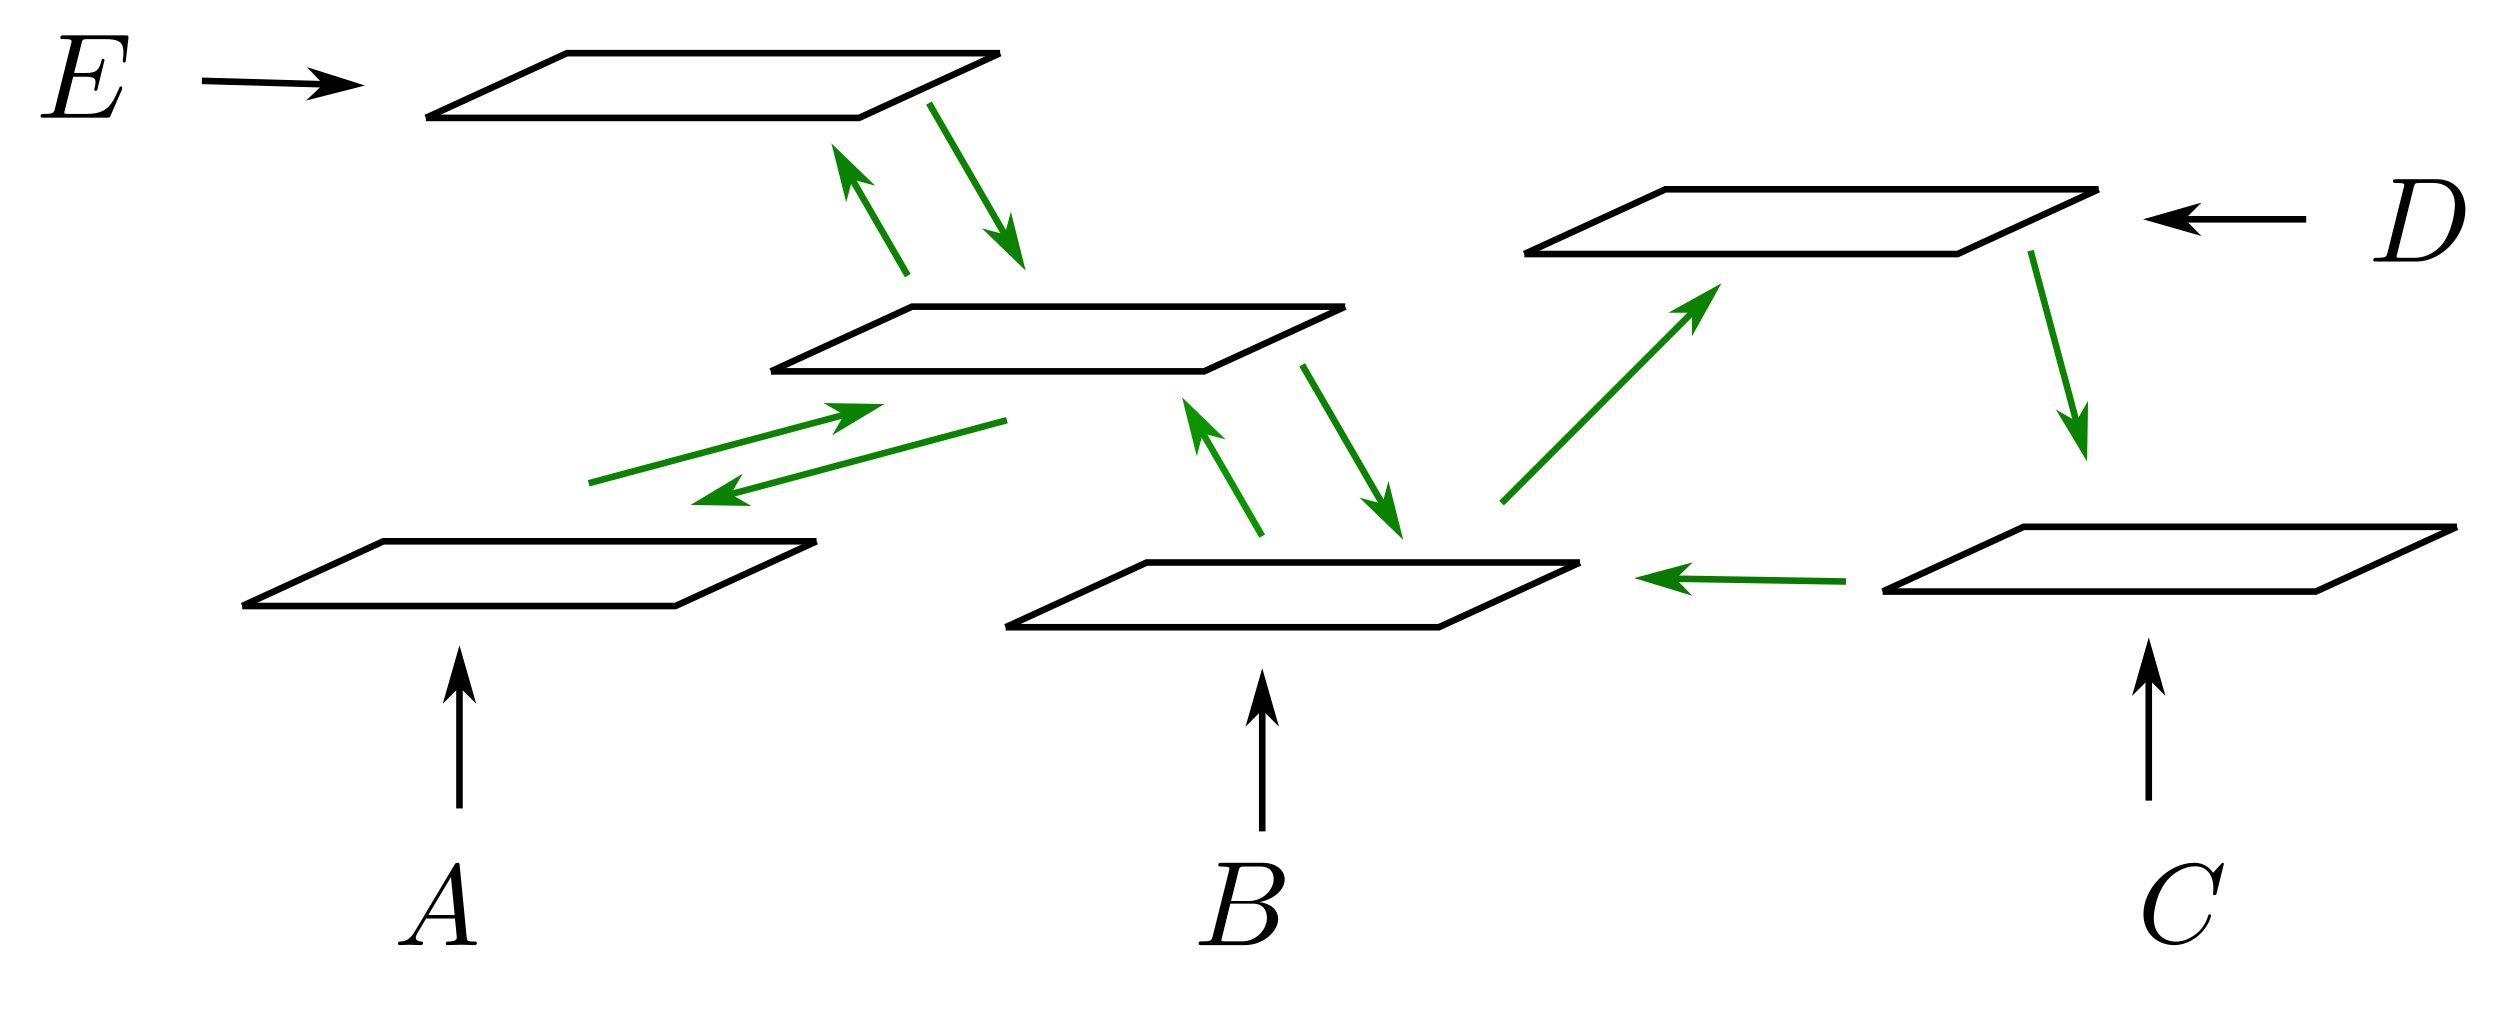
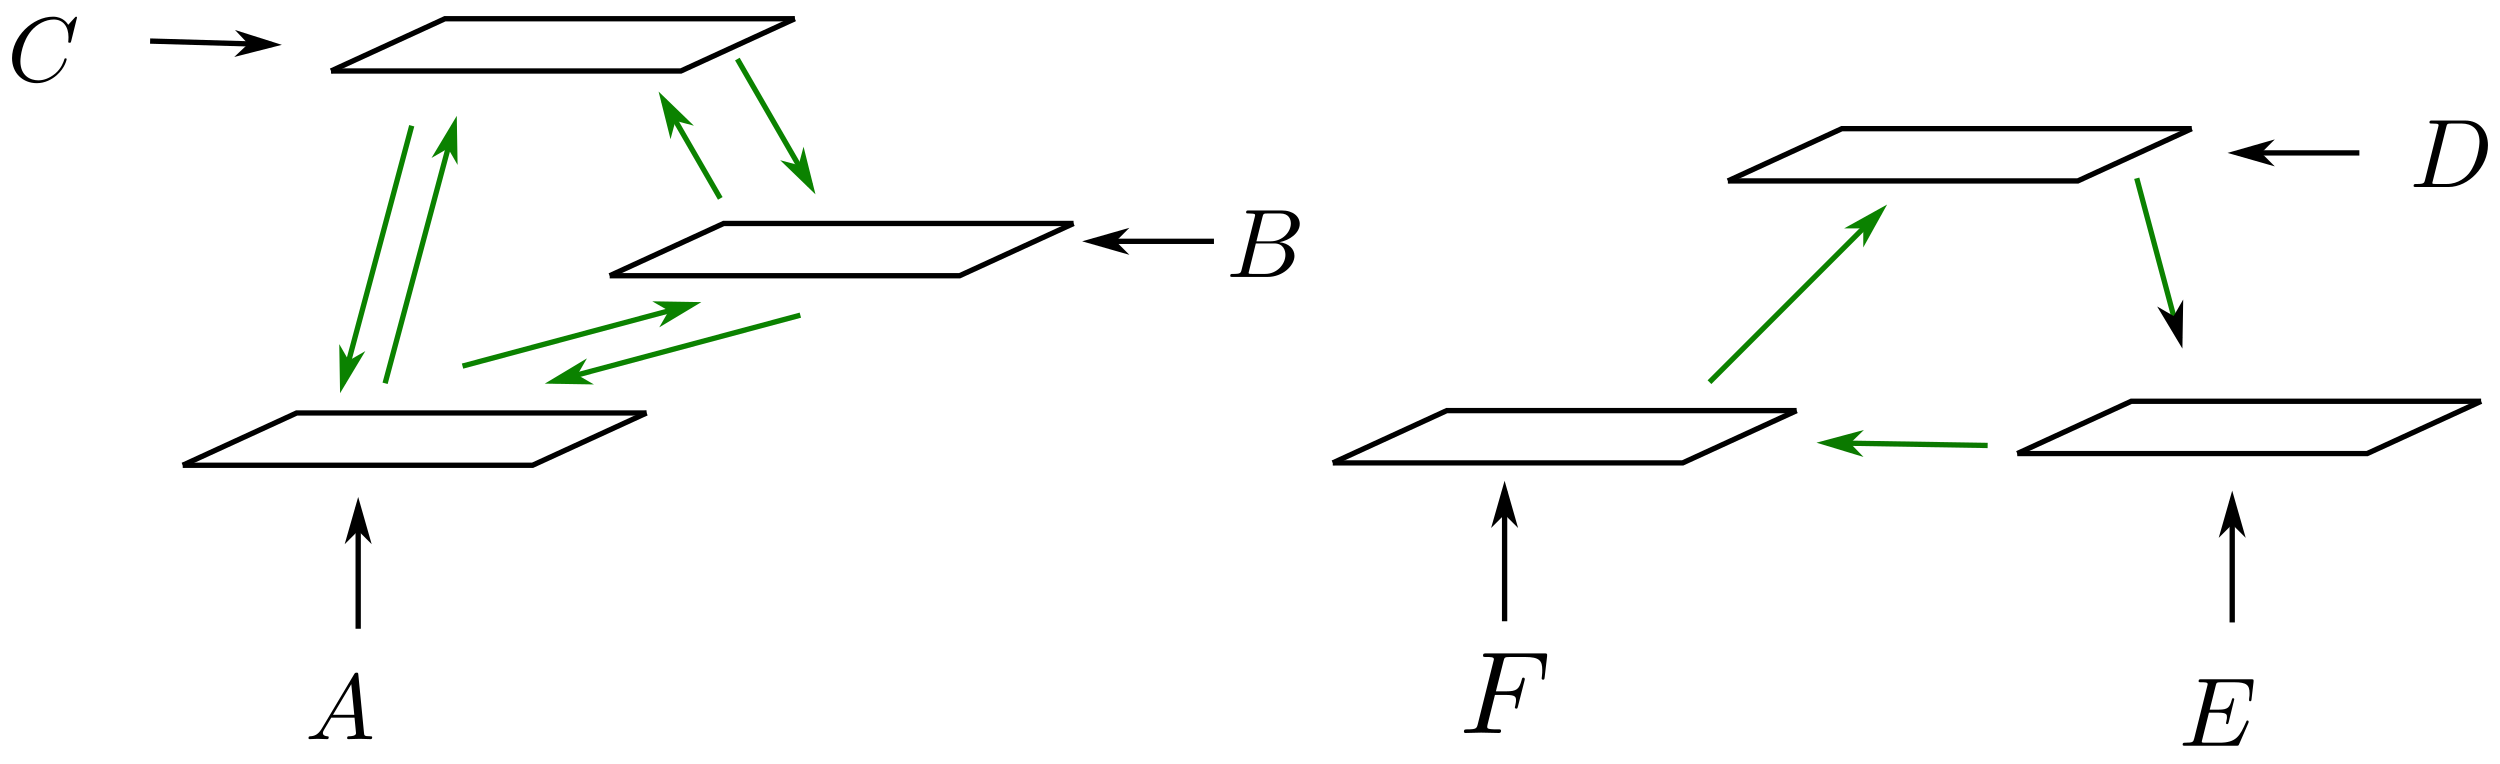
- <svg xmlns="http://www.w3.org/2000/svg" width="100.644mm" height="40.926mm" viewBox="0 0 100.644 40.926" version="1.1" id="svg8">
+ <svg xmlns="http://www.w3.org/2000/svg" width="124.606mm" height="38.069mm" viewBox="0 0 124.606 38.069" version="1.1" id="svg8">
  <defs id="defs2">
+     <marker style="overflow:visible" id="marker4322" refX="0" refY="0" orient="auto">
+       <path transform="matrix(-0.4,0,0,-0.4,-4,0)" style="fill:#000000;fill-opacity:1;fill-rule:evenodd;stroke:#000000;stroke-width:1pt;stroke-opacity:1" d="M 0,0 5,-5 -12.5,0 5,5 Z" id="path4320" />
+     </marker>
+     <marker orient="auto" refY="0" refX="0" id="Arrow1Sstart" style="overflow:visible">
+       <path id="path3519" d="M 0,0 5,-5 -12.5,0 5,5 Z" style="fill:#000000;fill-opacity:1;fill-rule:evenodd;stroke:#000000;stroke-width:1pt;stroke-opacity:1" transform="matrix(0.2,0,0,0.2,1.2,0)" />
+     </marker>
+     <marker orient="auto" refY="0" refX="0" id="marker3770" style="overflow:visible">
+       <path id="path3513" d="M 0,0 5,-5 -12.5,0 5,5 Z" style="fill:#000000;fill-opacity:1;fill-rule:evenodd;stroke:#000000;stroke-width:1pt;stroke-opacity:1" transform="matrix(0.4,0,0,0.4,4,0)" />
+     </marker>
+     <marker style="overflow:visible" id="marker3449" refX="0" refY="0" orient="auto">
+       <path transform="matrix(-0.4,0,0,-0.4,-4,0)" style="fill:#000000;fill-opacity:1;fill-rule:evenodd;stroke:#000000;stroke-width:1pt;stroke-opacity:1" d="M 0,0 5,-5 -12.5,0 5,5 Z" id="path3447" />
+     </marker>
+     <marker style="overflow:visible" id="marker1851" refX="0" refY="0" orient="auto">
+       <path transform="matrix(-0.4,0,0,-0.4,-4,0)" style="fill:#0b8200;fill-opacity:1;fill-rule:evenodd;stroke:#0b8200;stroke-width:1pt;stroke-opacity:1" d="M 0,0 5,-5 -12.5,0 5,5 Z" id="path1849" />
+     </marker>
    <marker orient="auto" refY="0" refX="0" id="marker5841" style="overflow:visible">
-       <path id="path5839" d="M 0,0 5,-5 -12.5,0 5,5 Z" style="fill:#0b8200;fill-opacity:1;fill-rule:evenodd;stroke:#0b8200;stroke-width:1pt;stroke-opacity:1" transform="matrix(-0.4,0,0,-0.4,-4,0)" />
+       <path id="path5839" d="M 0,0 5,-5 -12.5,0 5,5 Z" style="fill:#000000;fill-opacity:1;fill-rule:evenodd;stroke:#000000;stroke-width:1pt;stroke-opacity:1" transform="matrix(-0.4,0,0,-0.4,-4,0)" />
    </marker>
    <marker orient="auto" refY="0" refX="0" id="marker5702" style="overflow:visible">
      <path id="path5700" d="M 0,0 5,-5 -12.5,0 5,5 Z" style="fill:#0b8200;fill-opacity:1;fill-rule:evenodd;stroke:#0b8200;stroke-width:1pt;stroke-opacity:1" transform="matrix(-0.4,0,0,-0.4,-4,0)" />
    </marker>
    <marker orient="auto" refY="0" refX="0" id="marker5569" style="overflow:visible">
      <path id="path5567" d="M 0,0 5,-5 -12.5,0 5,5 Z" style="fill:#0b8200;fill-opacity:1;fill-rule:evenodd;stroke:#0b8200;stroke-width:1pt;stroke-opacity:1" transform="matrix(-0.4,0,0,-0.4,-4,0)" />
    </marker>
    <marker orient="auto" refY="0" refX="0" id="marker5506" style="overflow:visible">
      <path id="path5504" d="M 0,0 5,-5 -12.5,0 5,5 Z" style="fill:#0b8200;fill-opacity:1;fill-rule:evenodd;stroke:#0b8200;stroke-width:1pt;stroke-opacity:1" transform="matrix(-0.4,0,0,-0.4,-4,0)" />
    </marker>
    <marker orient="auto" refY="0" refX="0" id="marker5443" style="overflow:visible">
      <path id="path5441" d="M 0,0 5,-5 -12.5,0 5,5 Z" style="fill:#0b8200;fill-opacity:1;fill-rule:evenodd;stroke:#0b8200;stroke-width:1pt;stroke-opacity:1" transform="matrix(-0.4,0,0,-0.4,-4,0)" />
    </marker>
    <marker orient="auto" refY="0" refX="0" id="Arrow1Mstart" style="overflow:visible">
      <path id="path926" d="M 0,0 5,-5 -12.5,0 5,5 Z" style="fill:#0b7900;fill-opacity:1;fill-rule:evenodd;stroke:#0b7900;stroke-width:1pt;stroke-opacity:1" transform="matrix(0.4,0,0,0.4,4,0)" />
    </marker>
    <marker orient="auto" refY="0" refX="0" id="marker4563" style="overflow:visible">
      <path id="path4561" d="M 0,0 5,-5 -12.5,0 5,5 Z" style="fill:#000000;fill-opacity:1;fill-rule:evenodd;stroke:#000000;stroke-width:1pt;stroke-opacity:1" transform="matrix(-0.4,0,0,-0.4,-4,0)" />
    </marker>
    <marker orient="auto" refY="0" refX="0" id="marker4455" style="overflow:visible">
      <path id="path4453" d="M 0,0 5,-5 -12.5,0 5,5 Z" style="fill:#000000;fill-opacity:1;fill-rule:evenodd;stroke:#000000;stroke-width:1pt;stroke-opacity:1" transform="matrix(-0.4,0,0,-0.4,-4,0)" />
    </marker>
    <marker orient="auto" refY="0" refX="0" id="marker4353" style="overflow:visible">
      <path id="path4351" d="M 0,0 5,-5 -12.5,0 5,5 Z" style="fill:#000000;fill-opacity:1;fill-rule:evenodd;stroke:#000000;stroke-width:1pt;stroke-opacity:1" transform="matrix(-0.4,0,0,-0.4,-4,0)" />
-     </marker>
-     <marker orient="auto" refY="0" refX="0" id="marker4083" style="overflow:visible">
-       <path id="path4081" d="M 0,0 5,-5 -12.5,0 5,5 Z" style="fill:#0c9400;fill-opacity:1;fill-rule:evenodd;stroke:#0c9400;stroke-width:1pt;stroke-opacity:1" transform="matrix(-0.4,0,0,-0.4,-4,0)" />
    </marker>
    <marker orient="auto" refY="0" refX="0" id="marker4005" style="overflow:visible">
      <path id="path4003" d="M 0,0 5,-5 -12.5,0 5,5 Z" style="fill:#0b8200;fill-opacity:1;fill-rule:evenodd;stroke:#0b8200;stroke-width:1pt;stroke-opacity:1" transform="matrix(-0.4,0,0,-0.4,-4,0)" />
    </marker>
    <marker style="overflow:visible" id="marker3633" refX="0" refY="0" orient="auto">
      <path transform="matrix(-0.4,0,0,-0.4,-4,0)" style="fill:#000000;fill-opacity:1;fill-rule:evenodd;stroke:#000000;stroke-width:1pt;stroke-opacity:1" d="M 0,0 5,-5 -12.5,0 5,5 Z" id="path3631" />
    </marker>
    <marker style="overflow:visible" id="marker3573" refX="0" refY="0" orient="auto">
      <path transform="matrix(-0.4,0,0,-0.4,-4,0)" style="fill:#0b8200;fill-opacity:1;fill-rule:evenodd;stroke:#0b8200;stroke-width:1pt;stroke-opacity:1" d="M 0,0 5,-5 -12.5,0 5,5 Z" id="path3571" />
    </marker>
    <marker orient="auto" refY="0" refX="0" id="Arrow1Mend" style="overflow:visible">
      <path id="path929" d="M 0,0 5,-5 -12.5,0 5,5 Z" style="fill:#000000;fill-opacity:1;fill-rule:evenodd;stroke:#000000;stroke-width:1pt;stroke-opacity:1" transform="matrix(-0.4,0,0,-0.4,-4,0)" />
    </marker>
    <marker orient="auto" refY="0" refX="0" id="Arrow1Mend-6" style="overflow:visible">
      <path id="path929-1" d="M 0,0 5,-5 -12.5,0 5,5 Z" style="fill:#000000;fill-opacity:1;fill-rule:evenodd;stroke:#000000;stroke-width:1pt;stroke-opacity:1" transform="matrix(-0.4,0,0,-0.4,-4,0)" />
    </marker>
    <marker orient="auto" refY="0" refX="0" id="Arrow1Mend-7" style="overflow:visible">
      <path id="path929-9" d="M 0,0 5,-5 -12.5,0 5,5 Z" style="fill:#000000;fill-opacity:1;fill-rule:evenodd;stroke:#000000;stroke-width:1pt;stroke-opacity:1" transform="matrix(-0.4,0,0,-0.4,-4,0)" />
    </marker>
    <marker orient="auto" refY="0" refX="0" id="Arrow1Mend-0" style="overflow:visible">
      <path id="path929-2" d="M 0,0 5,-5 -12.5,0 5,5 Z" style="fill:#000000;fill-opacity:1;fill-rule:evenodd;stroke:#000000;stroke-width:1pt;stroke-opacity:1" transform="matrix(-0.4,0,0,-0.4,-4,0)" />
    </marker>
    <marker orient="auto" refY="0" refX="0" id="Arrow1Mend-75" style="overflow:visible">
      <path id="path929-92" d="M 0,0 5,-5 -12.5,0 5,5 Z" style="fill:#000000;fill-opacity:1;fill-rule:evenodd;stroke:#000000;stroke-width:1pt;stroke-opacity:1" transform="matrix(-0.4,0,0,-0.4,-4,0)" />
    </marker>
    <marker style="overflow:visible" id="marker3573-9" refX="0" refY="0" orient="auto">
      <path transform="matrix(-0.4,0,0,-0.4,-4,0)" style="fill:#0b8200;fill-opacity:1;fill-rule:evenodd;stroke:#0b8200;stroke-width:1pt;stroke-opacity:1" d="M 0,0 5,-5 -12.5,0 5,5 Z" id="path3571-7" />
    </marker>
+     <marker orient="auto" refY="0" refX="0" id="marker5569-3" style="overflow:visible">
+       <path id="path5567-6" d="M 0,0 5,-5 -12.5,0 5,5 Z" style="fill:#0b8200;fill-opacity:1;fill-rule:evenodd;stroke:#0b8200;stroke-width:1pt;stroke-opacity:1" transform="matrix(-0.4,0,0,-0.4,-4,0)" />
+     </marker>
+     <marker style="overflow:visible" id="marker1851-5" refX="0" refY="0" orient="auto">
+       <path transform="matrix(-0.4,0,0,-0.4,-4,0)" style="fill:#0b8200;fill-opacity:1;fill-rule:evenodd;stroke:#0b8200;stroke-width:1pt;stroke-opacity:1" d="M 0,0 5,-5 -12.5,0 5,5 Z" id="path1849-3" />
+     </marker>
  </defs>
-   <g id="layer1" transform="translate(-1.157226,-3.460434)">
+   <g id="layer1" transform="translate(-1.802295,-4.668043)">
    <g id="g855" transform="translate(-7.46503,14.36309)">
      <path id="path836" d="M 41.494,10.888 H 24.054 l -5.679,2.606" style="fill:none;stroke:#000000;stroke-width:0.265px;stroke-linecap:butt;stroke-linejoin:miter;stroke-opacity:1" />
      <path id="path836-3" d="M 18.375,13.494 H 35.814 L 41.494,10.888" style="fill:none;stroke:#000000;stroke-width:0.265px;stroke-linecap:butt;stroke-linejoin:miter;stroke-opacity:1" />
    </g>
-     <g id="g855-6" transform="translate(58.57268,13.78117)">
+     <g id="g855-6" transform="translate(83.97269,13.78117)">
      <path id="path836-7" d="M 41.494,10.888 H 24.054 l -5.679,2.606" style="fill:none;stroke:#000000;stroke-width:0.265px;stroke-linecap:butt;stroke-linejoin:miter;stroke-opacity:1" />
      <path id="path836-3-5" d="M 18.375,13.494 H 35.814 L 41.494,10.888" style="fill:none;stroke:#000000;stroke-width:0.265px;stroke-linecap:butt;stroke-linejoin:miter;stroke-opacity:1" />
    </g>
-     <g id="g855-3" transform="translate(23.26596,15.21757)">
+     <g id="g855-3" transform="translate(49.85626,14.24638)">
      <path id="path836-5" d="M 41.494,10.888 H 24.054 l -5.679,2.606" style="fill:none;stroke:#000000;stroke-width:0.265px;stroke-linecap:butt;stroke-linejoin:miter;stroke-opacity:1" />
      <path id="path836-3-6" d="M 18.375,13.494 H 35.814 L 41.494,10.888" style="fill:none;stroke:#000000;stroke-width:0.265px;stroke-linecap:butt;stroke-linejoin:miter;stroke-opacity:1" />
    </g>
    <g id="g855-2" transform="translate(13.81656,4.917721)">
      <path id="path836-9" d="M 41.494,10.888 H 24.054 l -5.679,2.606" style="fill:none;stroke:#000000;stroke-width:0.265px;stroke-linecap:butt;stroke-linejoin:miter;stroke-opacity:1" />
      <path id="path836-3-1" d="M 18.375,13.494 H 35.814 L 41.494,10.888" style="fill:none;stroke:#000000;stroke-width:0.265px;stroke-linecap:butt;stroke-linejoin:miter;stroke-opacity:1" />
    </g>
-     <g id="g855-27" transform="translate(44.14915,0.1930188)">
+     <g id="g855-27" transform="translate(69.54916,0.1930188)">
      <path id="path836-0" d="M 41.494,10.888 H 24.054 l -5.679,2.606" style="fill:none;stroke:#000000;stroke-width:0.265px;stroke-linecap:butt;stroke-linejoin:miter;stroke-opacity:1" />
      <path id="path836-3-9" d="M 18.375,13.494 H 35.814 L 41.494,10.888" style="fill:none;stroke:#000000;stroke-width:0.265px;stroke-linecap:butt;stroke-linejoin:miter;stroke-opacity:1" />
    </g>
    <g id="g855-36" transform="translate(-0.07406737,-5.287636)">
      <path id="path836-06" d="M 41.494,10.888 H 24.054 l -5.679,2.606" style="fill:none;stroke:#000000;stroke-width:0.265px;stroke-linecap:butt;stroke-linejoin:miter;stroke-opacity:1" />
      <path id="path836-3-2" d="M 18.375,13.494 H 35.814 L 41.494,10.888" style="fill:none;stroke:#000000;stroke-width:0.265px;stroke-linecap:butt;stroke-linejoin:miter;stroke-opacity:1" />
    </g>
    <path style="fill:none;stroke:#000000;stroke-width:0.265;stroke-linecap:butt;stroke-linejoin:miter;stroke-miterlimit:4;stroke-dasharray:none;stroke-opacity:1;marker-end:url(#Arrow1Mend)" d="M 19.655,36.007 V 29.96" id="path918" />
-     <path style="fill:none;stroke:#000000;stroke-width:0.265;stroke-linecap:butt;stroke-linejoin:miter;stroke-miterlimit:4;stroke-dasharray:none;stroke-opacity:1;marker-end:url(#Arrow1Mend-6)" d="M 51.972,36.93 V 30.882" id="path918-8" />
-     <path style="fill:none;stroke:#000000;stroke-width:0.265;stroke-linecap:butt;stroke-linejoin:miter;stroke-miterlimit:4;stroke-dasharray:none;stroke-opacity:1;marker-end:url(#Arrow1Mend-7)" d="M 87.661,35.692 V 29.644" id="path918-2" />
-     <path style="fill:none;stroke:#000000;stroke-width:0.265;stroke-linecap:butt;stroke-linejoin:miter;stroke-miterlimit:4;stroke-dasharray:none;stroke-opacity:1;marker-end:url(#Arrow1Mend-0)" d="M 93.999,12.289 H 87.952" id="path918-3" />
+     <path style="fill:none;stroke:#000000;stroke-width:0.265;stroke-linecap:butt;stroke-linejoin:miter;stroke-miterlimit:4;stroke-dasharray:none;stroke-opacity:1;marker-end:url(#Arrow1Mend-6)" d="M 62.309,16.696 H 56.261" id="path918-8" />
+     <path style="fill:none;stroke:#000000;stroke-width:0.265;stroke-linecap:butt;stroke-linejoin:miter;stroke-miterlimit:4;stroke-dasharray:none;stroke-opacity:1;marker-end:url(#Arrow1Mend-7)" d="M 113.061,35.692 V 29.644" id="path918-2" />
+     <path style="fill:none;stroke:#000000;stroke-width:0.265;stroke-linecap:butt;stroke-linejoin:miter;stroke-miterlimit:4;stroke-dasharray:none;stroke-opacity:1;marker-end:url(#Arrow1Mend-0)" d="m 119.399,12.289 h -6.048" id="path918-3" />
    <path style="fill:none;stroke:#000000;stroke-width:0.265;stroke-linecap:butt;stroke-linejoin:miter;stroke-miterlimit:4;stroke-dasharray:none;stroke-opacity:1;marker-end:url(#Arrow1Mend-75)" d="m 9.284,6.715 6.045,0.173" id="path918-28" />
    <g id="g3246" transform="matrix(0.3096907,0,0,0.3096907,-9.046558,10.26379)">
      <g word-spacing="normal" letter-spacing="normal" font-size-adjust="none" font-stretch="normal" font-weight="normal" font-variant="normal" font-style="normal" stroke-miterlimit="10.433" xml:space="preserve" transform="matrix(0.3,0,0,-0.3,-52.5,222.75)" id="content" style="font-style:normal;font-variant:normal;font-weight:normal;font-stretch:normal;letter-spacing:normal;word-spacing:normal;text-anchor:start;fill:none;fill-opacity:1;fill-rule:evenodd;stroke:#000000;stroke-linecap:butt;stroke-linejoin:miter;stroke-miterlimit:10.433;stroke-dasharray:none;stroke-dashoffset:0;stroke-opacity:1">
        <path id="path3243" d="m 464.44,411.93 -0.19,-0.3 -0.18,-0.29 -0.19,-0.28 -0.19,-0.26 -0.18,-0.25 -0.19,-0.23 -0.19,-0.22 -0.18,-0.21 -0.19,-0.2 -0.19,-0.18 -0.18,-0.17 -0.19,-0.16 -0.19,-0.15 -0.18,-0.14 -0.19,-0.13 -0.19,-0.12 -0.19,-0.11 -0.19,-0.1 -0.19,-0.09 -0.19,-0.09 -0.19,-0.07 -0.2,-0.07 -0.19,-0.07 -0.2,-0.05 -0.19,-0.05 -0.2,-0.04 -0.2,-0.04 -0.19,-0.03 -0.41,-0.05 -0.4,-0.03 c -0.61,-0.05 -1.05,-0.05 -1.05,-1 0,-0.3 0.25,-0.55 0.64,-0.55 1.34,0 2.89,0.16 4.28,0.16 1.64,0 3.39,-0.16 4.99,-0.16 0.29,0 0.95,0 0.95,0.95 0,0.55 -0.45,0.6 -0.8,0.6 -1.15,0.09 -2.34,0.5 -2.34,1.73 0,0.61 0.3,1.16 0.69,1.84 l 3.79,6.39 h 12.5 l -0.14,1.54 h -11.42 l 9.83,16.45 1.59,-16.45 0.14,-1.54 c 0.11,-1.04 0.8,-7.82 0.8,-8.32 0,-1.5 -2.59,-1.64 -3.58,-1.64 -0.7,0 -1.2,0 -1.2,-1 0,-0.55 0.59,-0.55 0.7,-0.55 2.03,0 4.19,0.16 6.22,0.16 1.25,0 4.39,-0.16 5.64,-0.16 0.3,0 0.89,0 0.89,1 0,0.55 -0.5,0.55 -1.14,0.55 -3.09,0 -3.09,0.34 -3.25,1.79 l -3.03,31.13 c -0.11,1 -0.11,1.2 -0.95,1.2 -0.8,0 -0.99,-0.34 -1.3,-0.84 z" style="fill:#000000;stroke-width:0" />
      </g>
    </g>
-     <g id="g3296" transform="matrix(0.3246155,0,0,0.3246155,21.88863,8.758022)">
+     <g id="g3296" transform="matrix(0.3246155,0,0,0.3246155,35.59762,-14.27953)">
      <g word-spacing="normal" letter-spacing="normal" font-size-adjust="none" font-stretch="normal" font-weight="normal" font-variant="normal" font-style="normal" stroke-miterlimit="10.433" xml:space="preserve" transform="matrix(0.3,0,0,-0.3,-52.5,222.75)" id="g3294" style="font-style:normal;font-variant:normal;font-weight:normal;font-stretch:normal;letter-spacing:normal;word-spacing:normal;text-anchor:start;fill:none;fill-opacity:1;fill-rule:evenodd;stroke:#000000;stroke-linecap:butt;stroke-linejoin:miter;stroke-miterlimit:10.433;stroke-dasharray:none;stroke-dashoffset:0;stroke-opacity:1">
        <path id="path3292" d="m 463.49,410.09 -0.05,-0.18 -0.04,-0.17 -0.05,-0.16 -0.04,-0.15 -0.04,-0.15 -0.05,-0.13 -0.05,-0.13 -0.05,-0.12 -0.05,-0.11 -0.06,-0.11 -0.07,-0.1 -0.07,-0.09 -0.07,-0.09 -0.09,-0.07 -0.09,-0.08 -0.11,-0.06 -0.11,-0.07 -0.13,-0.05 -0.13,-0.05 -0.15,-0.05 -0.16,-0.04 -0.09,-0.02 -0.09,-0.01 -0.09,-0.02 -0.1,-0.02 -0.1,-0.01 -0.1,-0.01 -0.11,-0.01 -0.12,-0.02 -0.11,-0.01 -0.13,-0.01 h -0.12 l -0.13,-0.01 -0.14,-0.01 h -0.14 l -0.14,-0.01 h -0.15 l -0.16,-0.01 h -0.16 -0.16 -0.17 -0.18 -0.18 c -0.85,0 -1.35,0 -1.35,-1 0,-0.55 0.46,-0.55 1.35,-0.55 h 17.78 c 7.87,0 13.75,5.87 13.75,10.76 0,3.58 -2.89,6.47 -7.72,7.02 5.19,0.95 10.42,4.64 10.42,9.38 0,3.68 -3.3,6.87 -9.28,6.87 l -0.69,-1.55 c 4.38,0 5.42,-2.93 5.42,-5.12 0,-4.39 -4.28,-9.13 -10.35,-9.13 h -7.27 l -0.3,-1.09 h 9.41 c 4.78,0 5.73,-3.69 5.73,-5.83 0,-4.94 -4.43,-9.76 -10.31,-9.76 h -6.78 c -0.69,0 -0.8,0 -1.09,0.04 -0.5,0.05 -0.64,0.1 -0.64,0.5 0,0.14 0,0.25 0.25,1.14 l 3.43,13.91 0.3,1.09 3.08,12.36 c 0.45,1.74 0.54,1.89 2.7,1.89 h 6.42 l 0.69,1.55 h -16.73 c -0.94,0 -1.44,0 -1.44,-1 0,-0.55 0.44,-0.55 1.39,-0.55 0.09,0 1.05,0 1.89,-0.09 0.89,-0.11 1.34,-0.16 1.34,-0.8 0,-0.2 -0.04,-0.36 -0.2,-0.95 z" style="fill:#000000;stroke-width:0" />
      </g>
    </g>
-     <g id="g3349" transform="matrix(0.3050723,0,0,0.3050723,61.54629,10.62998)">
+     <g id="g3349" transform="matrix(0.3050723,0,0,0.3050723,-23.49834,-22.06496)">
      <g word-spacing="normal" letter-spacing="normal" font-size-adjust="none" font-stretch="normal" font-weight="normal" font-variant="normal" font-style="normal" stroke-miterlimit="10.433" xml:space="preserve" transform="matrix(0.3,0,0,-0.3,-52.5,222.75)" id="g3347" style="font-style:normal;font-variant:normal;font-weight:normal;font-stretch:normal;letter-spacing:normal;word-spacing:normal;text-anchor:start;fill:none;fill-opacity:1;fill-rule:evenodd;stroke:#000000;stroke-linecap:butt;stroke-linejoin:miter;stroke-miterlimit:10.433;stroke-dasharray:none;stroke-dashoffset:0;stroke-opacity:1">
        <path id="path3345" d="m 493.38,440.82 v 0.02 0.02 0.01 l -0.01,0.02 v 0.02 0.02 l -0.01,0.02 v 0.02 l -0.01,0.02 -0.01,0.02 -0.01,0.02 v 0.02 l -0.02,0.02 -0.01,0.02 -0.01,0.02 -0.01,0.02 -0.02,0.02 -0.02,0.02 -0.02,0.02 -0.02,0.02 -0.02,0.01 -0.02,0.02 -0.03,0.01 -0.02,0.02 -0.03,0.01 -0.01,0.01 h -0.02 l -0.01,0.01 h -0.02 l -0.02,0.01 h -0.01 -0.02 l -0.02,0.01 h -0.02 -0.02 -0.02 -0.02 -0.02 -0.02 c -0.14,0 -0.2,-0.04 -0.75,-0.59 l -3.48,-3.84 c -0.44,0.7 -2.74,4.43 -8.27,4.43 -11.11,0 -22.33,-11.01 -22.33,-22.56 0,-8.23 5.89,-13.65 13.52,-13.65 4.33,0 8.11,1.98 10.75,4.28 4.64,4.09 5.48,8.62 5.48,8.76 0,0.5 -0.5,0.5 -0.59,0.5 -0.3,0 -0.55,-0.09 -0.66,-0.5 -0.43,-1.44 -1.59,-4.98 -5.03,-7.87 -3.43,-2.78 -6.58,-3.63 -9.15,-3.63 -4.49,0 -9.77,2.6 -9.77,10.36 0,2.85 1.05,10.91 6.02,16.74 3.04,3.54 7.73,6.03 12.15,6.03 5.1,0 8.03,-3.83 8.03,-9.61 0,-2 -0.15,-2.05 -0.15,-2.55 0,-0.5 0.54,-0.5 0.75,-0.5 0.64,0 0.64,0.11 0.89,1 z" style="fill:#000000;stroke-width:0" />
      </g>
    </g>
-     <g id="g3461" transform="matrix(0.3246155,0,0,0.3246155,69.18836,-18.76127)">
+     <g id="g3461" transform="matrix(0.3246155,0,0,0.3246155,94.58837,-18.76127)">
      <g word-spacing="normal" letter-spacing="normal" font-size-adjust="none" font-stretch="normal" font-weight="normal" font-variant="normal" font-style="normal" stroke-miterlimit="10.433" xml:space="preserve" transform="matrix(0.3,0,0,-0.3,-52.5,222.75)" id="g3459" style="font-style:normal;font-variant:normal;font-weight:normal;font-stretch:normal;letter-spacing:normal;word-spacing:normal;text-anchor:start;fill:none;fill-opacity:1;fill-rule:evenodd;stroke:#000000;stroke-linecap:butt;stroke-linejoin:miter;stroke-miterlimit:10.433;stroke-dasharray:none;stroke-dashoffset:0;stroke-opacity:1">
        <path id="path3457" d="m 463.44,410.09 -0.04,-0.18 -0.05,-0.17 -0.04,-0.16 -0.05,-0.15 -0.04,-0.15 -0.05,-0.13 -0.04,-0.13 -0.05,-0.12 -0.06,-0.11 -0.06,-0.11 -0.06,-0.1 -0.07,-0.09 -0.08,-0.09 -0.09,-0.07 -0.09,-0.08 -0.11,-0.06 -0.11,-0.07 -0.12,-0.05 -0.14,-0.05 -0.15,-0.05 -0.16,-0.04 -0.09,-0.02 -0.08,-0.01 -0.1,-0.02 -0.1,-0.02 -0.1,-0.01 -0.1,-0.01 -0.11,-0.01 -0.11,-0.02 -0.12,-0.01 -0.12,-0.01 h -0.13 l -0.13,-0.01 -0.13,-0.01 h -0.15 l -0.14,-0.01 h -0.15 l -0.16,-0.01 h -0.16 -0.16 -0.17 -0.18 -0.18 c -0.84,0 -1.39,0 -1.39,-0.96 0,-0.59 0.44,-0.59 1.39,-0.59 h 16.48 l -0.89,1.55 h -5.62 c -0.7,0 -0.8,0 -1.11,0.04 -0.48,0.05 -0.64,0.1 -0.64,0.5 0,0.14 0,0.25 0.25,1.14 l 6.83,27.36 c 0.43,1.74 0.54,1.89 2.68,1.89 h 5.33 c 4.89,0 9.02,-2.64 9.02,-9.22 0,-2.43 -1,-10.6 -5.24,-16.09 -1.43,-1.84 -5.37,-5.62 -11.5,-5.62 l 0.89,-1.55 c 10.36,0 20.19,10.51 20.19,21.42 0,7.03 -4.23,12.61 -11.72,12.61 h -16.73 c -0.95,0 -1.5,0 -1.5,-0.95 0,-0.6 0.45,-0.6 1.45,-0.6 0.64,0 1.55,-0.04 2.14,-0.09 0.8,-0.11 1.1,-0.25 1.1,-0.8 0,-0.2 -0.05,-0.36 -0.21,-0.95 z" style="fill:#000000;stroke-width:0" />
      </g>
    </g>
-     <g id="g3520" transform="matrix(0.4147606,0,0,0.4147606,-32.3431,-33.65386)">
+     <g id="g3520" transform="matrix(0.4147606,0,0,0.4147606,75.45571,-0.01397807)">
      <g word-spacing="normal" letter-spacing="normal" font-size-adjust="none" font-stretch="normal" font-weight="normal" font-variant="normal" font-style="normal" stroke-miterlimit="10.433" xml:space="preserve" transform="matrix(0.3,0,0,-0.3,-52.5,222.75)" id="g3518" style="font-style:normal;font-variant:normal;font-weight:normal;font-stretch:normal;letter-spacing:normal;word-spacing:normal;text-anchor:start;fill:none;fill-opacity:1;fill-rule:evenodd;stroke:#000000;stroke-linecap:butt;stroke-linejoin:miter;stroke-miterlimit:10.433;stroke-dasharray:none;stroke-dashoffset:0;stroke-opacity:1">
        <path id="path3516" d="m 483.748,415.382 0.001,0.023 10e-4,0.027 0.004,0.04 0.004,0.04 0.004,0.04 0.023,0.04 0.004,0.04 0.004,0.04 0.001,0.04 10e-4,0.027 0.001,0.004 10e-4,0.004 10e-4,0.027 v 0.004 l 0.001,0.004 10e-4,0.004 v 0.023 l 0.001,0.004 v 0.004 l 10e-4,0.001 v 0.004 0.004 10e-4 0.001 l 10e-4,10e-4 c 0,0.04 0,0.432 -0.472,0.432 -0.354,0 -0.433,-0.236 -0.503,-0.48 -2.556,-5.803 -3.995,-8.414 -10.702,-8.414 h -5.709 c -0.558,0 -0.629,0 -0.865,0.033 -0.393,0.04 -0.511,0.079 -0.511,0.393 0,0.11 0,0.196 0.196,0.896 l 2.666,10.702 h 3.877 c 3.334,0 3.334,-0.818 3.334,-1.801 0,-0.275 0,-0.755 -0.283,-1.919 -0.072,-0.196 -0.11,-0.322 -0.11,-0.432 0,-0.196 0.149,-0.432 0.503,-0.432 0.322,0 0.432,0.196 0.59,0.778 l 2.233,9.177 c 0,0.236 -0.196,0.432 -0.48,0.432 -0.338,0 -0.425,-0.236 -0.535,-0.716 -0.826,-2.972 -1.541,-3.869 -5.143,-3.869 h -3.673 l 2.359,9.436 c 0.338,1.376 0.393,1.525 2.107,1.525 h 5.52 c 4.781,0 5.961,-1.132 5.961,-4.348 0,-0.936 0,-1.014 -0.158,-2.076 0,-0.236 -0.04,-0.511 -0.04,-0.708 0,-0.196 0.117,-0.464 0.464,-0.464 0.44,0 0.48,0.236 0.558,0.983 l 0.786,6.771 c 0.11,1.054 -0.079,1.054 -1.062,1.054 h -19.773 c -0.786,0 -1.179,0 -1.179,-0.786 0,-0.425 0.354,-0.425 1.093,-0.425 1.447,0 2.54,0 2.54,-0.7 0,-0.165 0,-0.236 -0.196,-0.952 l -5.158,-20.713 c -0.393,-1.533 -0.48,-1.84 -3.578,-1.84 -0.66,0 -1.093,0 -1.093,-0.755 0,-0.464 0.354,-0.464 1.093,-0.464 h 20.335 c 0.912,0 0.944,0.04 1.219,0.66 z" style="fill:#000000;stroke-width:0" />
      </g>
    </g>
    <path style="fill:none;stroke:#0b8200;stroke-width:0.265px;stroke-linecap:butt;stroke-linejoin:miter;stroke-opacity:1;marker-end:url(#marker3573)" d="M 24.856,22.915 36.256,19.861" id="path3563" />
    <path style="opacity:1;vector-effect:none;fill:none;fill-opacity:1;stroke:#0b8200;stroke-width:0.265px;stroke-linecap:butt;stroke-linejoin:miter;stroke-miterlimit:4;stroke-dasharray:none;stroke-dashoffset:0;stroke-opacity:1;marker-end:url(#marker4005)" d="M 41.694,20.376 29.461,23.654" id="path3623" />
-     <path style="fill:none;stroke:#0c9400;stroke-width:0.265;stroke-linecap:butt;stroke-linejoin:miter;stroke-miterlimit:4;stroke-dasharray:none;stroke-opacity:1;marker-end:url(#marker4083)" d="M 51.972,25.046 49.002,19.902" id="path4073" />
-     <path style="opacity:1;vector-effect:none;fill:none;fill-opacity:1;stroke:#0b8200;stroke-width:0.265px;stroke-linecap:butt;stroke-linejoin:miter;stroke-miterlimit:4;stroke-dasharray:none;stroke-dashoffset:0;stroke-opacity:1;marker-end:url(#marker5443)" d="m 53.578,18.148 3.809,6.598" id="path4157" />
    <path style="opacity:1;vector-effect:none;fill:none;fill-opacity:1;stroke:#0b8200;stroke-width:0.265px;stroke-linecap:butt;stroke-linejoin:miter;stroke-miterlimit:4;stroke-dasharray:none;stroke-dashoffset:0;stroke-opacity:1;marker-end:url(#marker5569)" d="M 37.703,14.557 34.889,9.683" id="path4247" />
    <path style="opacity:1;vector-effect:none;fill:none;fill-opacity:1;stroke:#0b8200;stroke-width:0.265px;stroke-linecap:butt;stroke-linejoin:miter;stroke-miterlimit:4;stroke-dasharray:none;stroke-dashoffset:0;stroke-opacity:1;marker-end:url(#marker5506)" d="m 38.554,7.612 3.633,6.292" id="path4249" />
-     <path style="opacity:1;vector-effect:none;fill:none;fill-opacity:1;stroke:#0b8200;stroke-width:0.265px;stroke-linecap:butt;stroke-linejoin:miter;stroke-miterlimit:4;stroke-dasharray:none;stroke-dashoffset:0;stroke-opacity:1;marker-end:url(#marker5702)" d="m 61.606,23.717 8.486,-8.486" id="path4445" />
-     <path style="opacity:1;vector-effect:none;fill:none;fill-opacity:1;stroke:#0b8200;stroke-width:0.265px;stroke-linecap:butt;stroke-linejoin:miter;stroke-miterlimit:4;stroke-dasharray:none;stroke-dashoffset:0;stroke-opacity:1;marker-end:url(#marker5841)" d="m 82.903,13.553 2.14,7.986" id="path4553" />
-     <path style="fill:none;stroke:#0b7900;stroke-width:0.265px;stroke-linecap:butt;stroke-linejoin:miter;stroke-opacity:1;marker-start:url(#Arrow1Mstart)" d="m 67.462,26.741 8.01,0.13" id="path4667" />
+     <path style="opacity:1;vector-effect:none;fill:none;fill-opacity:1;stroke:#0b8200;stroke-width:0.265px;stroke-linecap:butt;stroke-linejoin:miter;stroke-miterlimit:4;stroke-dasharray:none;stroke-dashoffset:0;stroke-opacity:1;marker-end:url(#marker5702)" d="m 87.006,23.717 8.486,-8.486" id="path4445" />
+     <path style="opacity:1;vector-effect:none;fill:none;fill-opacity:1;stroke:#0b8200;stroke-width:0.265px;stroke-linecap:butt;stroke-linejoin:miter;stroke-miterlimit:4;stroke-dasharray:none;stroke-dashoffset:0;stroke-opacity:1;marker-end:url(#marker5841)" d="m 108.303,13.553 2.14,7.986" id="path4553" />
+     <path style="fill:none;stroke:#0b7900;stroke-width:0.265px;stroke-linecap:butt;stroke-linejoin:miter;stroke-opacity:1;marker-start:url(#Arrow1Mstart)" d="m 92.862,26.741 8.01,0.13" id="path4667" />
+     <path style="opacity:1;vector-effect:none;fill:none;fill-opacity:1;stroke:#0b8200;stroke-width:0.265px;stroke-linecap:butt;stroke-linejoin:miter;stroke-miterlimit:4;stroke-dasharray:none;stroke-dashoffset:0;stroke-opacity:1;marker-end:url(#marker1851)" d="M 22.324,10.935 18.887,23.763" id="path1707" />
+     <path style="opacity:1;vector-effect:none;fill:none;fill-opacity:1;stroke:#0b8200;stroke-width:0.265px;stroke-linecap:butt;stroke-linejoin:miter;stroke-miterlimit:4;stroke-dasharray:none;stroke-dashoffset:0;stroke-opacity:1;marker-end:url(#marker1851-5)" d="M 20.997,23.773 24.434,10.945" id="path1707-5" />
+     <g id="g3284" transform="matrix(2.003912,0,0,2.003912,41.67987,-62.46952)">
+       <g word-spacing="normal" letter-spacing="normal" font-size-adjust="none" font-stretch="normal" font-weight="normal" font-variant="normal" font-style="normal" stroke-miterlimit="10.433" xml:space="preserve" transform="matrix(0.05846511,0,0,-0.05846511,-10.23139,75.48319)" id="g3282" style="font-style:normal;font-variant:normal;font-weight:normal;font-stretch:normal;letter-spacing:normal;word-spacing:normal;text-anchor:start;fill:none;fill-opacity:1;fill-rule:evenodd;stroke:#000000;stroke-linecap:butt;stroke-linejoin:miter;stroke-miterlimit:10.433;stroke-dasharray:none;stroke-dashoffset:0;stroke-opacity:1">
+         <path id="path3280" d="m 470.61,422.39 h 4.83 c 3.75,0 4.14,-0.8 4.14,-2.24 0,-0.36 0,-0.95 -0.34,-2.44 -0.11,-0.25 -0.16,-0.45 -0.16,-0.56 0,-0.39 0.3,-0.59 0.6,-0.59 0.5,0 0.5,0.15 0.75,1.05 l 2.75,10.81 c 0.14,0.54 0.14,0.65 0.14,0.79 0,0.1 -0.1,0.55 -0.6,0.55 -0.5,0 -0.54,-0.25 -0.75,-1.05 -1.04,-3.87 -2.18,-4.78 -6.42,-4.78 h -4.53 l 3.19,12.66 c 0.43,1.75 0.5,1.94 2.68,1.94 h 6.58 c 6.13,0 7.27,-1.64 7.27,-5.47 0,-1.16 0,-1.35 -0.14,-2.7 -0.11,-0.65 -0.11,-0.74 -0.11,-0.9 0,-0.25 0.15,-0.59 0.61,-0.59 0.54,0 0.59,0.3 0.69,1.25 l 1,8.61 c 0.15,1.34 -0.1,1.34 -1.35,1.34 h -24.4 c -1,0 -1.5,0 -1.5,-1 0,-0.54 0.45,-0.54 1.39,-0.54 1.84,0 3.23,0 3.23,-0.89 0,-0.21 0,-0.3 -0.25,-1.21 l -6.56,-26.34 c -0.5,-1.95 -0.61,-2.34 -4.55,-2.34 -0.84,0 -1.39,0 -1.39,-0.96 0,-0.59 0.59,-0.59 0.75,-0.59 1.44,0 5.13,0.16 6.58,0.16 1.64,0 5.78,-0.16 7.42,-0.16 0.45,0 1.05,0 1.05,0.95 0,0.39 -0.3,0.49 -0.3,0.55 -0.16,0.05 -0.25,0.05 -1.39,0.05 -1.11,0 -1.36,0 -2.59,0.09 -1.46,0.16 -1.6,0.36 -1.6,1 0,0.09 0,0.41 0.19,1.14 z" style="fill:#000000;stroke-width:0" />
+       </g>
+     </g>
+     <path style="opacity:1;vector-effect:none;fill:none;fill-opacity:1;stroke:#000000;stroke-width:0.265;stroke-linecap:butt;stroke-linejoin:miter;stroke-miterlimit:4;stroke-dasharray:none;stroke-dashoffset:0;stroke-opacity:1;marker-start:url(#marker3770)" d="m 76.795,29.152 v 6.481" id="path3291" />
  </g>
</svg>
